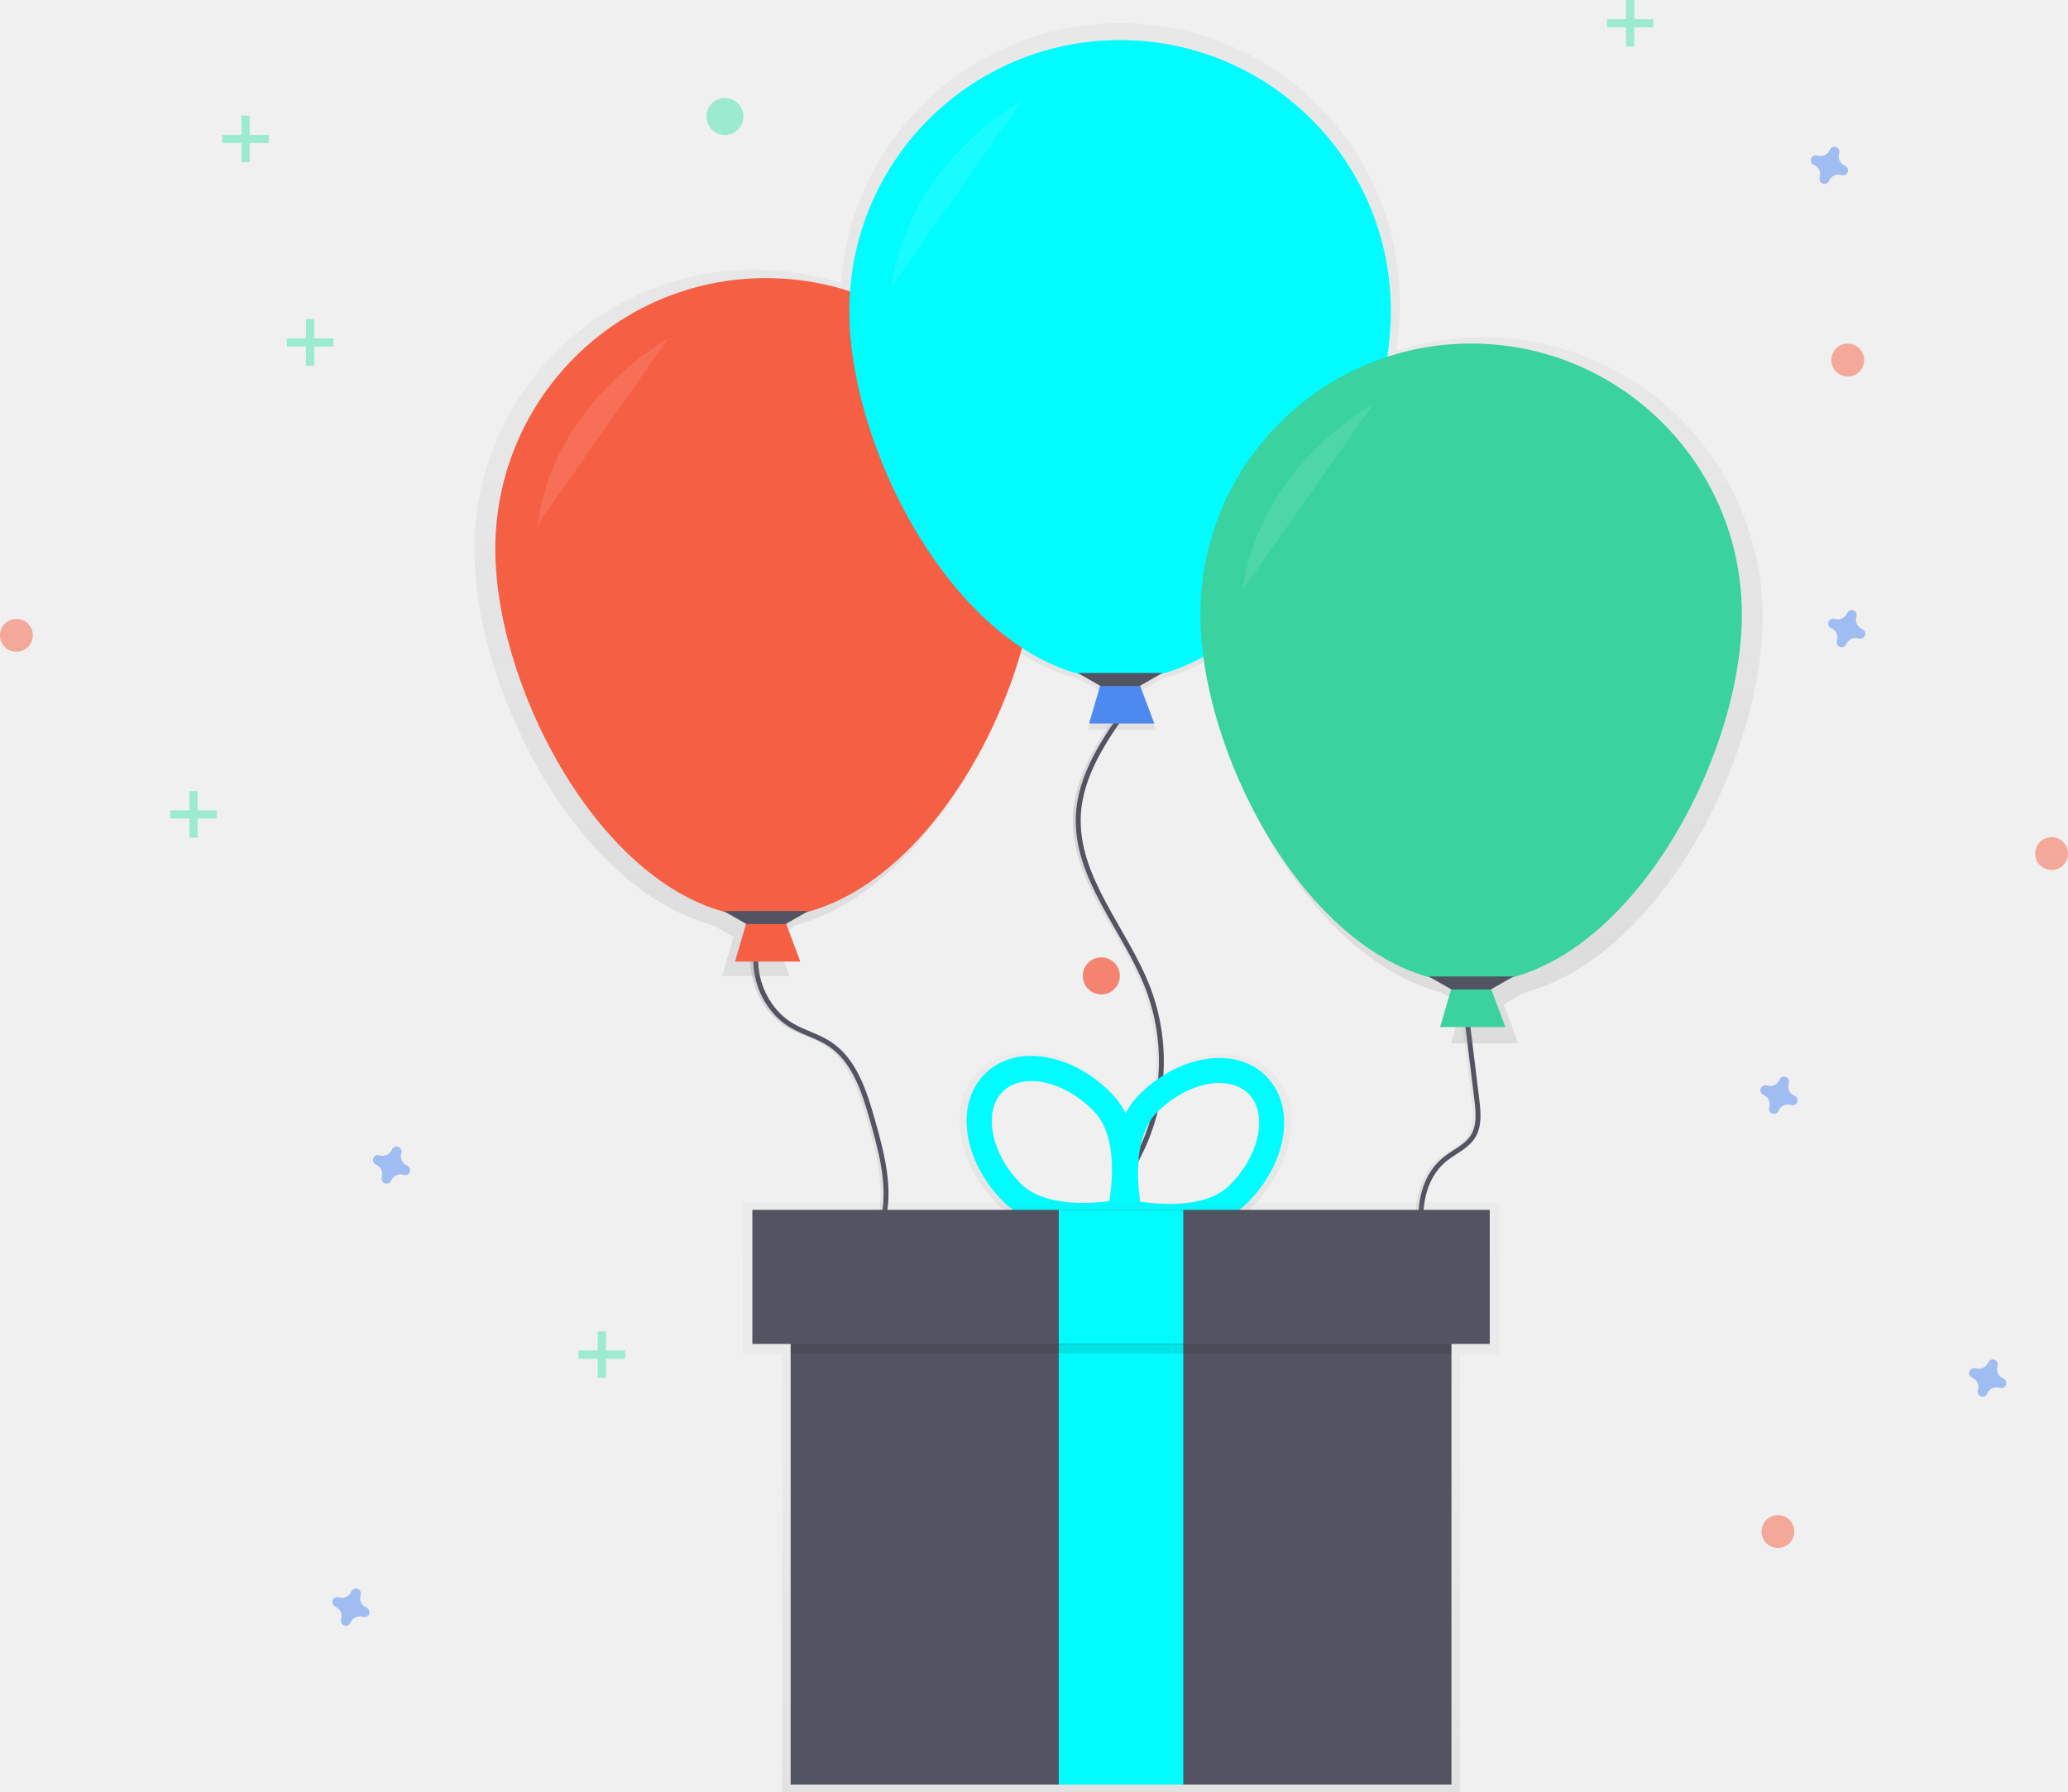
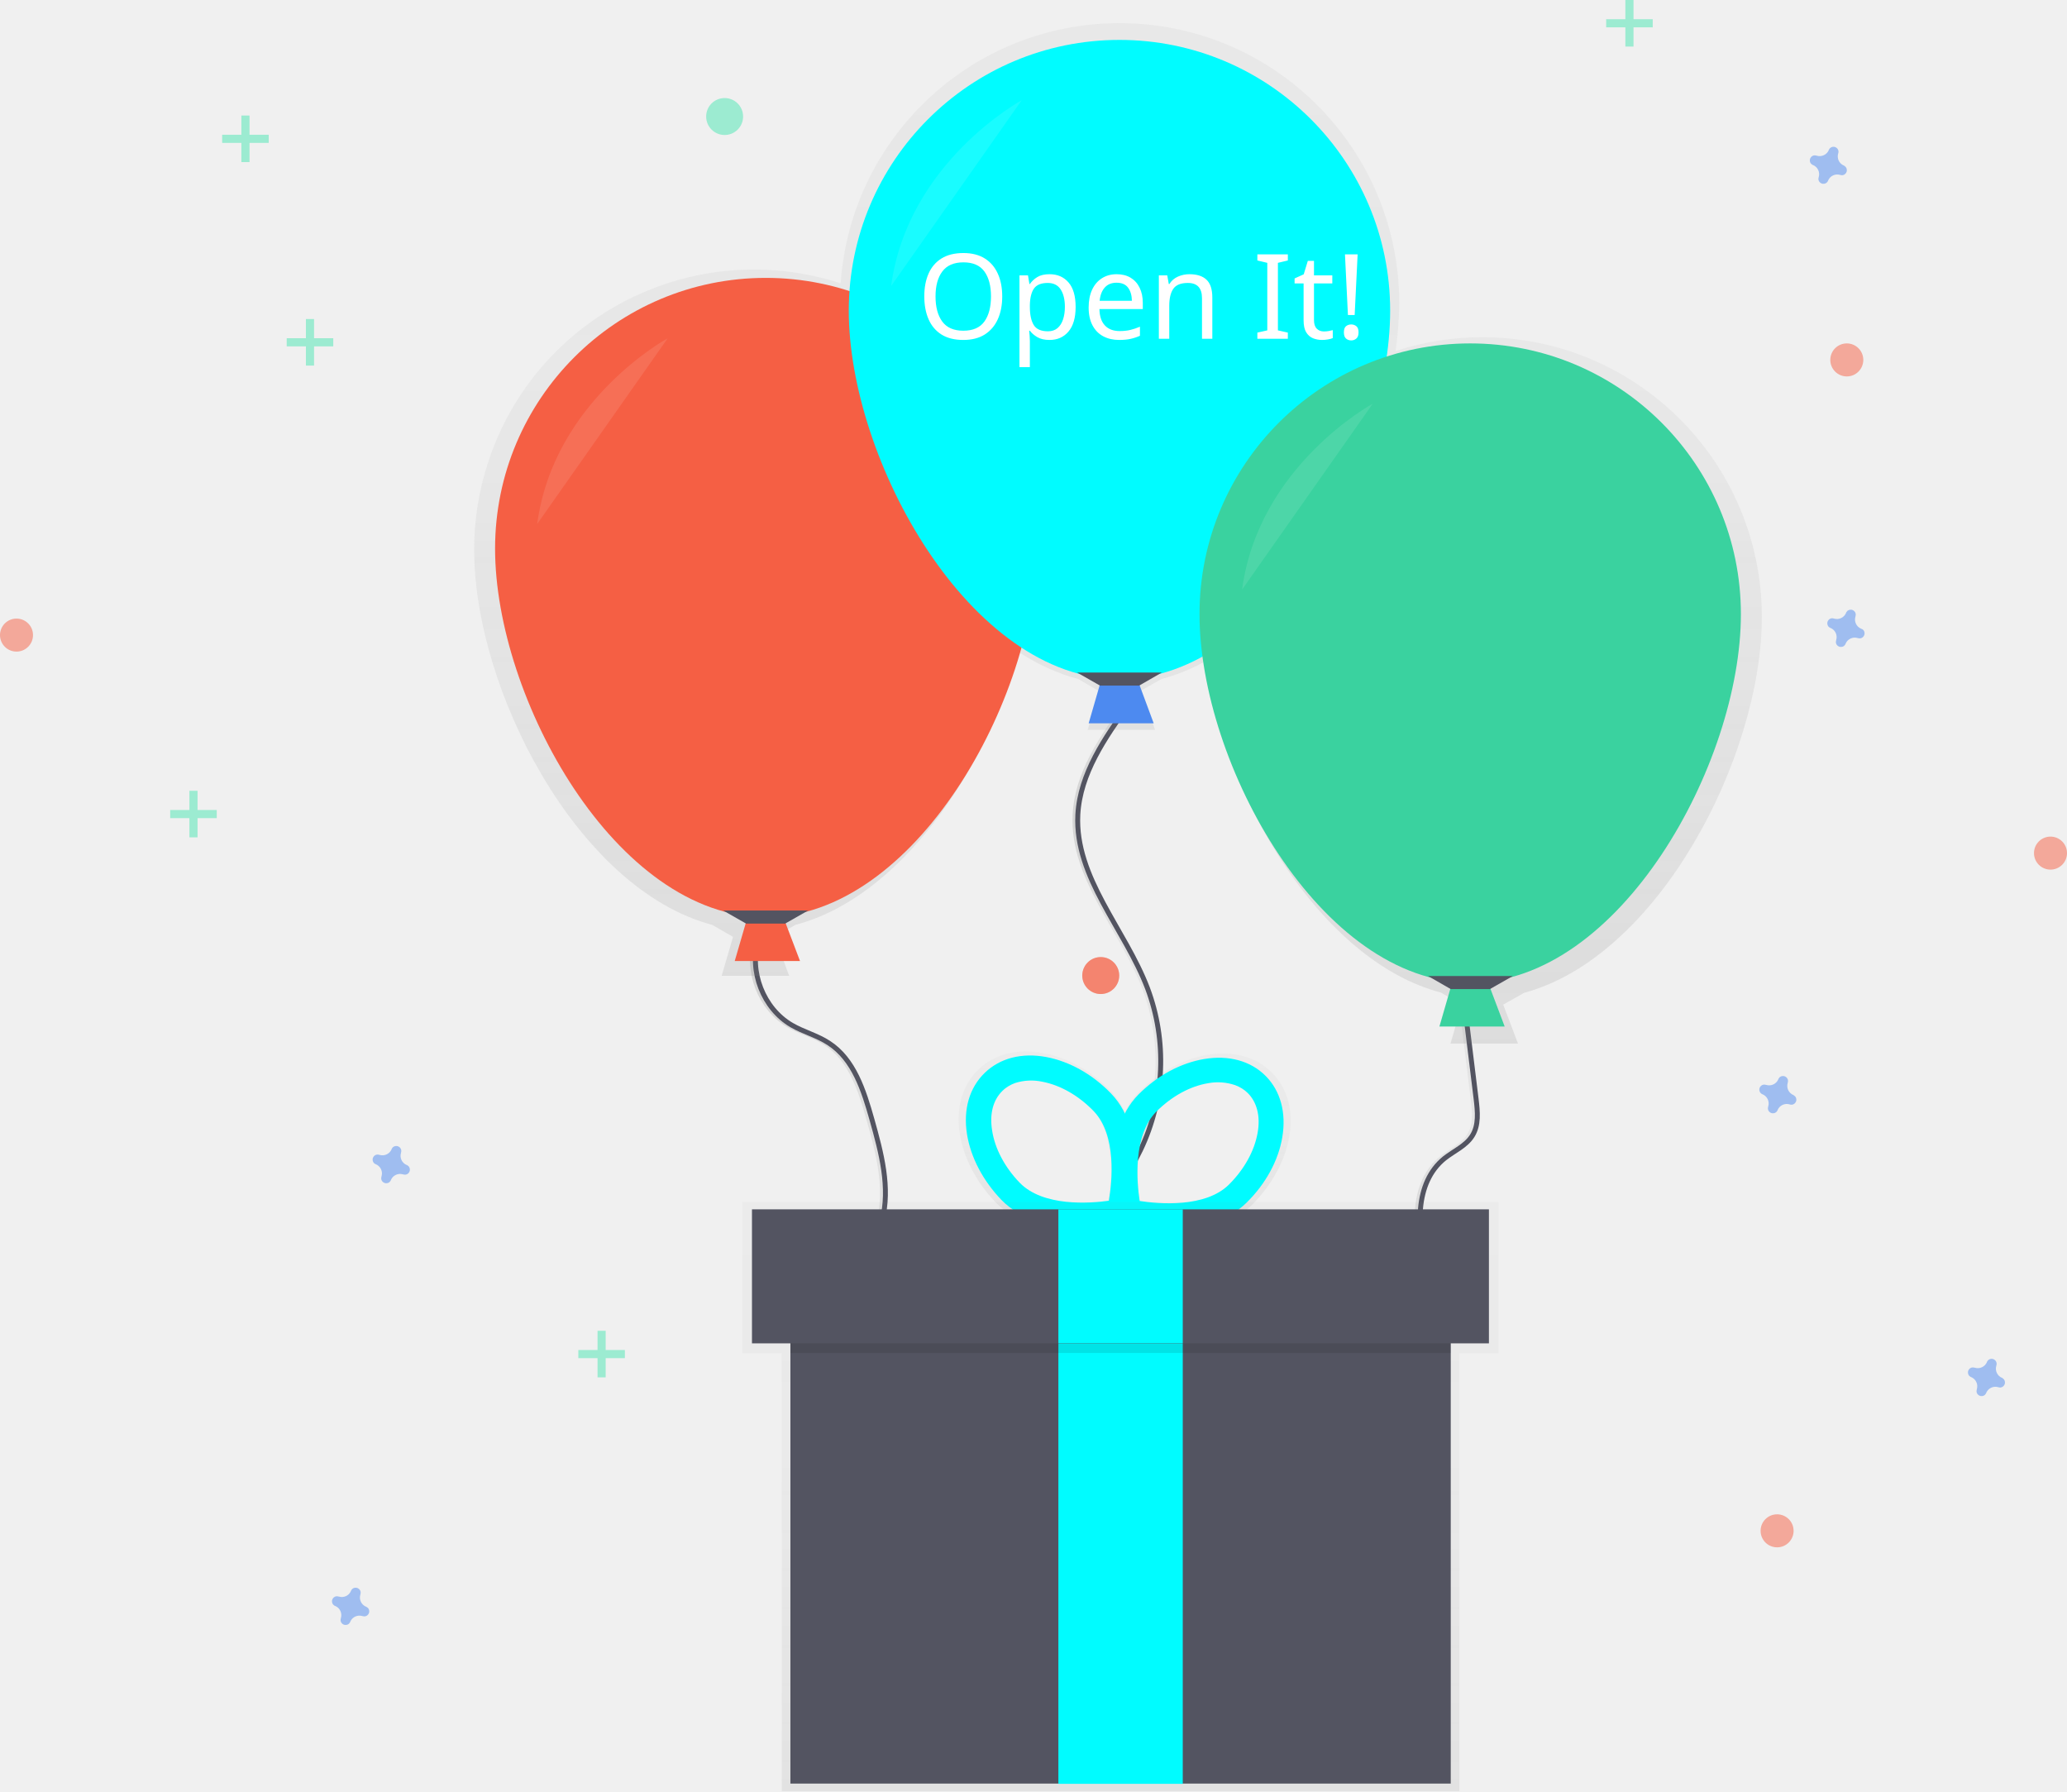
- <svg xmlns="http://www.w3.org/2000/svg" xmlns:xlink="http://www.w3.org/1999/xlink" id="683d3690-e1ab-45db-97b8-9484a1649262" data-name="Layer 1" width="839.2" height="727.08" viewBox="0 0 839.2 727.08">
-   <defs>
-     <linearGradient id="89bbdcf5-814f-445d-9d3e-b835a9e3988b" x1="484.88" y1="578.23" x2="600.81" y2="578.23" gradientUnits="userSpaceOnUse">
-       <stop offset="0" stop-color="gray" stop-opacity="0.25" />
-       <stop offset="0.54" stop-color="gray" stop-opacity="0.12" />
-       <stop offset="1" stop-color="gray" stop-opacity="0.1" />
+ <svg xmlns="http://www.w3.org/2000/svg" version="1.1" id="Layer_1" x="0px" y="0px" viewBox="0 0 839.2 727.1" style="enable-background:new 0 0 839.2 727.1;" xml:space="preserve">
+   <style type="text/css">
+ 	.st0{opacity:0.5;}
+ 	.st1{fill:#47E6B1;}
+ 	.st2{opacity:0.5;fill:#4D8AF0;enable-background:new    ;}
+ 	.st3{opacity:0.5;fill:#F55F44;enable-background:new    ;}
+ 	.st4{opacity:0.5;fill:#47E6B1;enable-background:new    ;}
+ 	.st5{fill:none;stroke:url(#SVGID_1_);stroke-width:2;stroke-miterlimit:10;}
+ 	.st6{fill:none;stroke:#535461;stroke-width:2;stroke-miterlimit:10;}
+ 	.st7{fill:none;stroke:url(#SVGID_2_);stroke-width:2;stroke-miterlimit:10;}
+ 	.st8{fill:none;stroke:url(#SVGID_3_);stroke-width:2;stroke-miterlimit:10;}
+ 	.st9{opacity:0.7;}
+ 	.st10{fill:url(#SVGID_4_);}
+ 	.st11{fill:#F55F44;}
+ 	.st12{fill:#535461;}
+ 	.st13{opacity:0.1;fill:#FFFFFF;enable-background:new    ;}
+ 	.st14{fill:#4D8AF0;}
+ 	.st15{fill:#00FCFF;}
+ 	.st16{fill:#3AD29F;}
+ 	.st17{fill:url(#SVGID_5_);}
+ 	.st18{fill:url(#SVGID_6_);}
+ 	.st19{opacity:0.1;enable-background:new    ;}
+ 	.st20{fill:#FFFFFF;}
+ 	.st21{font-family:'BerlinSansFBDemi-Bold';}
+ 	.st22{font-size:48px;}
+ </style>
+   <g class="st0">
+     <rect x="124.2" y="129.5" class="st1" width="3.3" height="18.9" />
+     <rect x="116.4" y="137.3" class="st1" width="18.9" height="3.3" />
+   </g>
+   <g class="st0">
+     <rect x="242.6" y="540.2" class="st1" width="3.3" height="18.9" />
+     <rect x="234.8" y="548" class="st1" width="18.9" height="3.3" />
+   </g>
+   <g class="st0">
+     <rect x="76.9" y="321" class="st1" width="3.3" height="18.9" />
+     <rect x="69.1" y="328.8" class="st1" width="18.9" height="3.3" />
+   </g>
+   <g class="st0">
+     <rect x="659.9" class="st1" width="3.3" height="18.9" />
+     <rect x="652.1" y="7.8" class="st1" width="18.9" height="3.3" />
+   </g>
+   <g class="st0">
+     <rect x="98" y="46.9" class="st1" width="3.3" height="18.9" />
+     <rect x="90.2" y="54.7" class="st1" width="18.9" height="3.3" />
+   </g>
+   <path class="st2" d="M165.1,472.9c-1.9-0.8-2.9-2.9-2.3-4.9c0-0.1,0.1-0.3,0.1-0.5l0,0c0.2-1.1-0.6-2.1-1.7-2.3  c-0.8-0.1-1.6,0.2-2,0.9l0,0c-0.1,0.1-0.2,0.3-0.2,0.4c-0.8,1.9-2.9,2.9-4.9,2.3c-0.1,0-0.3-0.1-0.5-0.1l0,0  c-1.1-0.2-2.1,0.6-2.3,1.7c-0.1,0.8,0.2,1.6,0.9,2l0,0c0.1,0.1,0.3,0.2,0.4,0.2c1.9,0.8,2.9,2.9,2.3,4.9c0,0.1-0.1,0.3-0.1,0.5l0,0  c-0.2,1.1,0.6,2.1,1.7,2.3c0.8,0.1,1.6-0.2,2-0.9l0,0c0.1-0.1,0.2-0.3,0.2-0.4c0.8-1.9,2.9-2.9,4.9-2.3c0.1,0,0.3,0.1,0.5,0.1l0,0  c1.1,0.2,2.1-0.6,2.3-1.7c0.1-0.8-0.2-1.6-0.9-2l0,0C165.4,473,165.2,472.9,165.1,472.9z" />
+   <path class="st2" d="M148.6,652.2c-1.9-0.8-2.9-2.9-2.3-4.9c0-0.1,0.1-0.3,0.1-0.5l0,0c0.2-1.1-0.6-2.1-1.7-2.3  c-0.8-0.1-1.6,0.2-2,0.9l0,0c-0.1,0.1-0.2,0.3-0.2,0.4c-0.8,1.9-2.9,2.9-4.9,2.3c-0.1,0-0.3-0.1-0.5-0.1l0,0  c-1.1-0.2-2.1,0.6-2.3,1.7c-0.1,0.8,0.2,1.6,0.9,2l0,0c0.1,0.1,0.3,0.2,0.4,0.2c1.9,0.8,2.9,2.9,2.3,4.9c0,0.1-0.1,0.3-0.1,0.5l0,0  c-0.2,1.1,0.6,2.1,1.7,2.3c0.8,0.1,1.6-0.2,2-0.9l0,0c0.1-0.1,0.2-0.3,0.2-0.4c0.8-1.9,2.9-2.9,4.9-2.3c0.1,0,0.3,0.1,0.5,0.1l0,0  c1.1,0.2,2.1-0.6,2.3-1.7c0.1-0.8-0.2-1.6-0.9-2l0,0C148.9,652.3,148.7,652.3,148.6,652.2z" />
+   <path class="st2" d="M755.6,255.2c-1.9-0.8-2.9-2.9-2.3-4.9c0-0.1,0.1-0.3,0.1-0.5l0,0c0.2-1.1-0.6-2.1-1.7-2.3  c-0.8-0.1-1.6,0.2-2,0.9l0,0c-0.1,0.1-0.2,0.3-0.2,0.4c-0.8,1.9-2.9,2.9-4.9,2.3c-0.1,0-0.3-0.1-0.4-0.1l0,0  c-1.1-0.2-2.1,0.6-2.3,1.7c-0.1,0.8,0.2,1.6,0.9,2l0,0c0.1,0.1,0.3,0.2,0.4,0.2c1.9,0.8,2.9,2.9,2.3,4.9c0,0.1-0.1,0.3-0.1,0.5l0,0  c-0.2,1.1,0.6,2.1,1.7,2.3c0.8,0.1,1.6-0.2,2-0.9l0,0c0.1-0.1,0.2-0.3,0.2-0.4c0.8-1.9,2.9-2.9,4.9-2.3c0.1,0,0.3,0.1,0.5,0.1l0,0  c1.1,0.2,2.1-0.6,2.3-1.7c0.1-0.8-0.2-1.6-0.9-2l0,0C755.9,255.3,755.7,255.3,755.6,255.2z" />
+   <path class="st2" d="M728.1,444.5c-1.9-0.8-2.9-2.9-2.3-4.9c0-0.1,0.1-0.3,0.1-0.5l0,0c0.2-1.1-0.6-2.1-1.7-2.3  c-0.8-0.1-1.6,0.2-2,0.9l0,0c-0.1,0.1-0.2,0.3-0.2,0.4c-0.8,1.9-2.9,2.9-4.9,2.3c-0.1,0-0.3-0.1-0.5-0.1l0,0  c-1.1-0.2-2.1,0.6-2.3,1.7c-0.1,0.8,0.2,1.6,0.9,2l0,0c0.1,0.1,0.3,0.2,0.4,0.2c1.9,0.8,2.9,2.9,2.3,4.9c0,0.1-0.1,0.3-0.1,0.5l0,0  c-0.2,1.1,0.6,2.1,1.7,2.3c0.8,0.1,1.6-0.2,2-0.9l0,0c0.1-0.1,0.2-0.3,0.2-0.4c0.8-1.9,2.9-2.9,4.9-2.3c0.1,0,0.3,0.1,0.4,0.1l0,0  c1.1,0.2,2.1-0.6,2.3-1.7c0.1-0.8-0.2-1.6-0.9-2l0,0C728.4,444.7,728.3,444.6,728.1,444.5z" />
+   <path class="st2" d="M748.6,67.2c-1.9-0.8-2.9-2.9-2.3-4.9c0-0.1,0.1-0.3,0.1-0.4l0,0c0.2-1.1-0.6-2.1-1.7-2.3  c-0.8-0.1-1.6,0.2-2,0.9l0,0c-0.1,0.1-0.2,0.3-0.2,0.4c-0.8,1.9-2.9,2.9-4.9,2.3c-0.1,0-0.3-0.1-0.5-0.1l0,0  c-1.1-0.2-2.1,0.6-2.3,1.7c-0.1,0.8,0.2,1.6,0.9,2l0,0c0.1,0.1,0.3,0.2,0.4,0.2c1.9,0.8,2.9,2.9,2.3,4.9c0,0.1-0.1,0.3-0.1,0.4l0,0  c-0.2,1.1,0.6,2.1,1.7,2.3c0.8,0.1,1.6-0.2,2-0.9l0,0c0.1-0.1,0.2-0.3,0.2-0.4c0.8-1.9,2.9-2.9,4.9-2.3c0.1,0,0.3,0.1,0.4,0.1l0,0  c1.1,0.2,2.1-0.6,2.3-1.7c0.1-0.8-0.2-1.6-0.9-2l0,0C748.9,67.3,748.7,67.3,748.6,67.2z" />
+   <path class="st2" d="M812.8,559.3c-1.9-0.8-2.9-2.9-2.3-4.9c0-0.1,0.1-0.3,0.1-0.5l0,0c0.2-1.1-0.6-2.1-1.7-2.3  c-0.8-0.1-1.6,0.2-2,0.9l0,0c-0.1,0.1-0.2,0.3-0.2,0.4c-0.8,1.9-2.9,2.9-4.9,2.3c-0.1,0-0.3-0.1-0.5-0.1l0,0  c-1.1-0.2-2.1,0.6-2.3,1.7c-0.1,0.8,0.2,1.6,0.9,2l0,0c0.1,0.1,0.3,0.2,0.4,0.2c1.9,0.8,2.9,2.9,2.3,4.9c0,0.1-0.1,0.3-0.1,0.5l0,0  c-0.2,1.1,0.6,2.1,1.7,2.3c0.8,0.1,1.6-0.2,2-0.9l0,0c0.1-0.1,0.2-0.3,0.2-0.4c0.8-1.9,2.9-2.9,4.9-2.3c0.1,0,0.3,0.1,0.4,0.1l0,0  c1.1,0.2,2.1-0.6,2.3-1.7c0.1-0.8-0.2-1.6-0.9-2l0,0C813.1,559.4,813,559.3,812.8,559.3z" />
+   <circle class="st3" cx="6.7" cy="257.8" r="6.7" />
+   <circle class="st3" cx="749.8" cy="146.1" r="6.7" />
+   <circle class="st3" cx="446.9" cy="396" r="7.5" />
+   <circle class="st3" cx="446.9" cy="396" r="7.5" />
+   <circle class="st3" cx="832.5" cy="346.3" r="6.7" />
+   <circle class="st4" cx="294.2" cy="47.3" r="7.5" />
+   <circle class="st3" cx="721.5" cy="621.4" r="6.7" />
+   <linearGradient id="SVGID_1_" gradientUnits="userSpaceOnUse" x1="484.885" y1="149.729" x2="600.815" y2="149.729" gradientTransform="matrix(1 0 0 -1 -180.4 641.54)">
+     <stop offset="0" style="stop-color:#808080;stop-opacity:0.25" />
+     <stop offset="0.54" style="stop-color:#808080;stop-opacity:0.12" />
+     <stop offset="1" style="stop-color:#808080;stop-opacity:0.1" />
+   </linearGradient>
+   <path class="st5" d="M306.7,381.5c-3.9,12.8,2,27.9,13.5,34.6c4.8,2.8,10.4,4.2,15.1,7.3c10.2,6.6,14.2,19.3,17.5,31  c3.8,13.5,7.6,27.7,4.1,41.2c-2.2,8.6-7.3,16.3-10.1,24.7c-2.4,7.1-3.2,14.6-2.5,22c0.4,3.9,1.4,8,4.1,10.9  c3.9,4.2,10.2,4.8,15.8,5.8c24.2,4.6,44.7,20.5,55.2,42.7" />
+   <path class="st6" d="M307.9,381.5c-3.9,12.8,2,27.9,13.5,34.6c4.8,2.8,10.4,4.2,15.1,7.3c10.2,6.6,14.2,19.3,17.5,31  c3.8,13.5,7.6,27.7,4.1,41.2c-2.2,8.6-7.3,16.3-10.1,24.7c-2.4,7.1-3.2,14.6-2.5,22c0.4,3.9,1.4,8,4.1,10.9  c3.9,4.2,10.2,4.8,15.8,5.8c24.2,4.6,44.7,20.5,55.2,42.7" />
+   <linearGradient id="SVGID_2_" gradientUnits="userSpaceOnUse" x1="615.754" y1="197.282" x2="651.498" y2="197.282" gradientTransform="matrix(1 0 0 -1 -180.4 641.54)">
+     <stop offset="0" style="stop-color:#808080;stop-opacity:0.25" />
+     <stop offset="0.54" style="stop-color:#808080;stop-opacity:0.12" />
+     <stop offset="1" style="stop-color:#808080;stop-opacity:0.1" />
+   </linearGradient>
+   <path class="st7" d="M457.1,285.9c-9.7,13.5-19.8,28.1-20.6,44.8c-1.3,25.6,19.2,46.5,28.3,70.5c8,21.3,7,45-2.8,65.5  c-4.5,9.2-10.8,18.4-10,28.6c0.5,6.2,3.6,11.9,6.1,17.6c12.5,29.1,10.4,62.5-5.8,89.8" />
+   <path class="st6" d="M458.3,285.9c-9.7,13.6-19.8,28.1-20.7,44.8c-1.3,25.6,19.2,46.5,28.3,70.5c8,21.3,7,45-2.8,65.5  c-4.5,9.2-10.8,18.4-10,28.6c0.5,6.2,3.6,11.9,6.1,17.6c12.5,29.1,10.4,62.5-5.8,89.8" />
+   <linearGradient id="SVGID_3_" gradientUnits="userSpaceOnUse" x1="745.48" y1="132.43" x2="780.02" y2="132.43" gradientTransform="matrix(1 0 0 -1 -180.4 641.54)">
+     <stop offset="0" style="stop-color:#808080;stop-opacity:0.25" />
+     <stop offset="0.54" style="stop-color:#808080;stop-opacity:0.12" />
+     <stop offset="1" style="stop-color:#808080;stop-opacity:0.1" />
+   </linearGradient>
+   <path class="st8" d="M593.4,407.8l4.7,38.3c0.6,5.1,1.2,10.6-1.6,15c-2.6,4.1-7.5,6.1-11.2,9.1c-12.4,10-11.3,29.1-7,44.4  c4.3,15.3,10.4,31.8,4.5,46.6c-2.5,6.1-6.8,11.2-10,16.9c-5.5,9.8-7.7,21.1-6.2,32.2" />
+   <path class="st6" d="M594.6,407.8l4.7,38.3c0.6,5.1,1.2,10.6-1.6,15c-2.6,4.1-7.4,6.1-11.2,9.1c-12.4,10-11.3,29.1-7,44.4  c4.3,15.3,10.4,31.8,4.5,46.6c-2.5,6.1-6.8,11.2-10,16.9c-5.5,9.8-7.7,21.1-6.2,32.2" />
+   <g class="st9">
+     <linearGradient id="SVGID_4_" gradientUnits="userSpaceOnUse" x1="634.305" y1="218.15" x2="634.305" y2="632.143" gradientTransform="matrix(1 0 0 -1 -180.4 641.54)">
+       <stop offset="0" style="stop-color:#808080;stop-opacity:0.25" />
+       <stop offset="0.54" style="stop-color:#808080;stop-opacity:0.12" />
+       <stop offset="1" style="stop-color:#808080;stop-opacity:0.1" />
    </linearGradient>
-     <linearGradient id="1a6f3992-5825-4187-85b9-fb55ca803b83" x1="615.75" y1="530.72" x2="651.5" y2="530.72" xlink:href="#89bbdcf5-814f-445d-9d3e-b835a9e3988b" />
-     <linearGradient id="573de093-6af1-4ab3-932c-9e7f72f49645" x1="745.48" y1="595.56" x2="780.02" y2="595.56" xlink:href="#89bbdcf5-814f-445d-9d3e-b835a9e3988b" />
-     <linearGradient id="acf24d19-87bc-4cad-9346-f74a977c4433" x1="634.32" y1="509.85" x2="634.32" y2="96.02" xlink:href="#89bbdcf5-814f-445d-9d3e-b835a9e3988b" />
-     <linearGradient id="6f986e28-ee02-4c37-906f-8450bb16da28" x1="637.11" y1="586.77" x2="637.11" y2="513.3" xlink:href="#89bbdcf5-814f-445d-9d3e-b835a9e3988b" />
-     <linearGradient id="96b175d5-5e64-4663-918e-24aaa3155285" x1="454.92" y1="727.08" x2="454.92" y2="487.86" xlink:href="#89bbdcf5-814f-445d-9d3e-b835a9e3988b" />
-   </defs>
-   <g opacity="0.5">
-     <rect x="124.18" y="129.51" width="3.33" height="18.87" fill="#47e6b1" />
-     <rect x="304.58" y="215.97" width="3.33" height="18.87" transform="translate(351.25 -167.3) rotate(90)" fill="#47e6b1" />
+     <path class="st10" d="M715.3,250.4c0-62.7-50.9-113.6-113.7-113.5c-11.9,0-23.7,1.9-35,5.6c0.9-6.4,1.4-12.8,1.5-19.3   C568.1,60.4,517.4,9.5,454.7,9.4C395,9.3,345.5,55.4,341.3,115c-59.7-19.4-123.8,13.2-143.2,72.9c-3.7,11.3-5.6,23.2-5.6,35.1   c0,57,42,138,96.6,152.4l8.5,4.9l-4.6,15.8h27.4l-5.9-15.9l8.5-4.8c42.3-11.1,76.9-62,90.5-110.8c7.4,4.9,15.6,8.7,24.2,11l8.5,4.9   l-4.6,15.8H469l-5.9-15.9l8.5-4.8c6.3-1.7,12.3-4.1,18-7.3c7.3,54.8,46.2,121.7,95.4,134.6l8.5,4.9l-4.6,15.8h27.4l-6-15.8l8.5-4.8   C673.3,388.4,715.3,307.3,715.3,250.4z" />
  </g>
-   <g opacity="0.5">
-     <rect x="242.55" y="540.19" width="3.33" height="18.87" fill="#47e6b1" />
-     <rect x="422.95" y="626.65" width="3.33" height="18.87" transform="translate(880.29 125.01) rotate(90)" fill="#47e6b1" />
+   <polygon class="st11" points="324.8,390.1 298.3,390.1 302.9,374.3 318.8,374.3 " />
+   <path class="st11" d="M420.7,222.7c0,60.7-49.2,149.6-109.9,149.6S201,283.4,201,222.7c0-60.7,49.2-109.9,109.9-109.9  S420.7,162,420.7,222.7L420.7,222.7z" />
+   <polygon class="st12" points="318.8,374.9 302.9,374.9 293.6,369.6 328.1,369.6 " />
+   <path class="st13" d="M271.1,137.3c0,0-46.3,25.1-53,75.4" />
+   <polygon class="st14" points="468.4,293.6 442,293.6 446.6,277.7 462.5,277.7 " />
+   <path class="st15" d="M564.4,126.1c0,60.7-49.2,149.6-109.9,149.6s-109.9-88.9-109.9-149.6c0-60.7,49.2-109.9,109.9-109.9  S564.4,65.4,564.4,126.1L564.4,126.1z" />
+   <polygon class="st12" points="462.5,278.3 446.6,278.3 437.3,273 471.7,273 " />
+   <path class="st13" d="M414.8,40.7c0,0-46.3,25.1-53,75.4" />
+   <polygon class="st16" points="610.9,416.7 584.4,416.7 589,400.8 604.9,400.8 " />
+   <path class="st16" d="M706.8,249.3c0,60.7-49.2,149.6-109.9,149.6c-60.7,0-109.9-88.9-109.9-149.6c0-60.7,49.2-109.9,109.9-109.9  S706.8,188.6,706.8,249.3z" />
+   <polygon class="st12" points="604.9,401.5 589,401.5 579.8,396.2 614.2,396.2 " />
+   <path class="st13" d="M557.3,163.9c0,0-46.3,25.1-53,75.4" />
+   <g class="st0">
+     <linearGradient id="SVGID_5_" gradientUnits="userSpaceOnUse" x1="637.08" y1="141.205" x2="637.08" y2="214.684" gradientTransform="matrix(1 0 0 -1 -180.4 641.54)">
+       <stop offset="0" style="stop-color:#808080;stop-opacity:0.25" />
+       <stop offset="0.54" style="stop-color:#808080;stop-opacity:0.12" />
+       <stop offset="1" style="stop-color:#808080;stop-opacity:0.1" />
+     </linearGradient>
+     <path class="st17" d="M516.4,435.4c-6.4-6.4-15.7-8.9-26.2-7.2c-9.8,1.7-19.7,7-27.7,15c-2.3,2.3-4.3,5-5.8,7.9   c-1.5-3-3.4-5.8-5.7-8.2l0,0c-7.9-8.2-17.6-13.6-27.5-15.4c-10.5-2-19.8,0.4-26.3,6.7s-9.2,15.5-7.5,26c1.5,9.8,6.7,19.8,14.6,27.9   c16.6,17.1,49.7,10.4,51.1,10.1l0.4-0.1l1.3,0.3c1.4,0.3,34.4,7.6,51.2-9.3c8-8,13.4-17.8,15.1-27.6   C525.3,451.1,522.8,441.8,516.4,435.4z M449.9,488.4c-8,1.1-27.9,2.5-37.8-7.7c-6.4-6.6-10.5-14.4-11.7-22.1   c-1.1-7,0.5-13,4.4-16.8c1.5-1.5,3.4-2.6,5.4-3.3c3.7-1.2,7.7-1.4,11.5-0.6c7.6,1.4,15.4,5.8,21.7,12.4   C453.3,460.5,451.2,480.5,449.9,488.4L449.9,488.4z M513,459.8c-1.3,7.7-5.6,15.4-12.1,21.9c-10.1,10-30,8.2-38,7   c-1.2-8-2.9-27.9,7.1-37.9c6.5-6.5,14.3-10.7,21.9-12c3.8-0.8,7.8-0.5,11.5,0.8c2,0.7,3.8,1.9,5.3,3.4   C512.7,446.8,514.2,452.8,513,459.8L513,459.8z" />
  </g>
-   <g opacity="0.5">
-     <rect x="76.86" y="321" width="3.33" height="18.87" fill="#47e6b1" />
-     <rect x="257.26" y="407.46" width="3.33" height="18.87" transform="translate(495.42 71.51) rotate(90)" fill="#47e6b1" />
+   <path class="st15" d="M458.7,496.1l-3.2,0.7c-1.3,0.3-33,6.7-48.9-9.7c-7.5-7.8-12.5-17.3-14-26.7c-1.6-10.1,1-18.9,7.2-24.9  s15.1-8.3,25.1-6.4c9.4,1.8,18.7,7,26.2,14.8l0,0c15.9,16.4,8.5,47.8,8.2,49.2L458.7,496.1z M412.2,439.6c-1.9,0.7-3.7,1.7-5.2,3.2  c-3.8,3.7-5.3,9.3-4.2,16.1c1.1,7.3,5.1,14.9,11.2,21.2c9.5,9.8,28.5,8.4,36.2,7.3c1.3-7.6,3.3-26.6-6.2-36.4l0,0  c-6.1-6.3-13.5-10.5-20.8-11.9C419.5,438.3,415.7,438.5,412.2,439.6z" />
+   <path class="st15" d="M454,496.3l-0.7-3.1c-0.3-1.3-7.1-32.9,9-49l0,0c7.7-7.7,17.1-12.7,26.5-14.3c10-1.7,18.9,0.7,25,6.8  c6.1,6.1,8.5,15,6.8,25c-1.6,9.4-6.7,18.8-14.4,26.4c-16.1,16.1-47.7,9.2-49,8.8L454,496.3z M501.5,440.5c-3.5-1.2-7.3-1.5-11-0.8  c-7.3,1.2-14.8,5.3-21,11.5l0,0c-9.6,9.6-8,28.7-6.8,36.3c7.6,1.2,26.7,2.9,36.3-6.7c6.2-6.2,10.3-13.6,11.6-21  c1.2-6.7-0.3-12.4-4-16.1C505.2,442.3,503.4,441.2,501.5,440.5z" />
+   <g class="st0">
+     <linearGradient id="SVGID_6_" gradientUnits="userSpaceOnUse" x1="454.925" y1="0.92" x2="454.925" y2="240.14" gradientTransform="matrix(1 0 0 -1 0 728)">
+       <stop offset="0" style="stop-color:#808080;stop-opacity:0.25" />
+       <stop offset="0.54" style="stop-color:#808080;stop-opacity:0.12" />
+       <stop offset="1" style="stop-color:#808080;stop-opacity:0.1" />
+     </linearGradient>
+     <polygon class="st18" points="608.4,487.9 301.4,487.9 301.4,549.3 317.4,549.3 317.4,727.1 592.5,727.1 592.5,549.3 608.4,549.3     " />
  </g>
-   <g opacity="0.5">
-     <rect x="659.86" width="3.33" height="18.87" fill="#47e6b1" />
-     <rect x="840.26" y="86.46" width="3.33" height="18.87" transform="translate(757.42 -832.49) rotate(90)" fill="#47e6b1" />
-   </g>
-   <g opacity="0.5">
-     <rect x="97.97" y="46.93" width="3.33" height="18.87" fill="#47e6b1" />
-     <rect x="278.37" y="133.39" width="3.33" height="18.87" transform="translate(242.45 -223.67) rotate(90)" fill="#47e6b1" />
-   </g>
-   <path d="M345.5,559.31a4.08,4.08,0,0,1-2.27-4.93,2,2,0,0,0,.09-.45h0a2,2,0,0,0-3.67-1.36h0a2,2,0,0,0-.23.4,4.08,4.08,0,0,1-4.93,2.27,2,2,0,0,0-.45-.09h0a2,2,0,0,0-1.36,3.67h0a2,2,0,0,0,.4.23,4.08,4.08,0,0,1,2.27,4.93,2,2,0,0,0-.09.45h0a2,2,0,0,0,3.67,1.36h0a2,2,0,0,0,.23-.4,4.08,4.08,0,0,1,4.93-2.27,2,2,0,0,0,.45.09h0a2,2,0,0,0,1.36-3.67h0A2,2,0,0,0,345.5,559.31Z" transform="translate(-180.4 -86.46)" fill="#4d8af0" opacity="0.5" />
-   <path d="M329,738.66a4.08,4.08,0,0,1-2.27-4.93,2,2,0,0,0,.09-.45h0a2,2,0,0,0-3.67-1.36h0a2,2,0,0,0-.23.4A4.08,4.08,0,0,1,318,734.6a2,2,0,0,0-.45-.09h0a2,2,0,0,0-1.36,3.67h0a2,2,0,0,0,.4.23,4.08,4.08,0,0,1,2.27,4.93,2,2,0,0,0-.09.45h0a2,2,0,0,0,3.67,1.36h0a2,2,0,0,0,.23-.4,4.08,4.08,0,0,1,4.93-2.27,2,2,0,0,0,.45.09h0a2,2,0,0,0,1.36-3.67h0A2,2,0,0,0,329,738.66Z" transform="translate(-180.4 -86.46)" fill="#4d8af0" opacity="0.5" />
-   <path d="M936,341.66a4.08,4.08,0,0,1-2.27-4.93,2,2,0,0,0,.09-.45h0a2,2,0,0,0-3.67-1.36h0a2,2,0,0,0-.23.4A4.08,4.08,0,0,1,925,337.6a2,2,0,0,0-.45-.09h0a2,2,0,0,0-1.36,3.67h0a2,2,0,0,0,.4.23,4.08,4.08,0,0,1,2.27,4.93,2,2,0,0,0-.09.45h0a2,2,0,0,0,3.67,1.36h0a2,2,0,0,0,.23-.4,4.08,4.08,0,0,1,4.93-2.27,2,2,0,0,0,.45.09h0a2,2,0,0,0,1.36-3.67h0A2,2,0,0,0,936,341.66Z" transform="translate(-180.4 -86.46)" fill="#4d8af0" opacity="0.5" />
-   <path d="M908.53,531a4.08,4.08,0,0,1-2.27-4.93,2,2,0,0,0,.09-.45h0a2,2,0,0,0-3.67-1.36h0a2,2,0,0,0-.23.4,4.08,4.08,0,0,1-4.93,2.27,2,2,0,0,0-.45-.09h0a2,2,0,0,0-1.36,3.67h0a2,2,0,0,0,.4.23,4.08,4.08,0,0,1,2.27,4.93,2,2,0,0,0-.09.45h0a2,2,0,0,0,3.67,1.36h0a2,2,0,0,0,.23-.4,4.08,4.08,0,0,1,4.93-2.27,2,2,0,0,0,.45.09h0a2,2,0,0,0,1.36-3.67h0A2,2,0,0,0,908.53,531Z" transform="translate(-180.4 -86.46)" fill="#4d8af0" opacity="0.5" />
-   <path d="M929,153.67a4.08,4.08,0,0,1-2.27-4.93,2,2,0,0,0,.09-.45h0a2,2,0,0,0-3.67-1.36h0a2,2,0,0,0-.23.4,4.08,4.08,0,0,1-4.93,2.27,2,2,0,0,0-.45-.09h0a2,2,0,0,0-1.36,3.67h0a2,2,0,0,0,.4.23,4.08,4.08,0,0,1,2.27,4.93,2,2,0,0,0-.09.45h0a2,2,0,0,0,3.67,1.36h0a2,2,0,0,0,.23-.4,4.08,4.08,0,0,1,4.93-2.27,2,2,0,0,0,.45.09h0a2,2,0,0,0,1.36-3.67h0A2,2,0,0,0,929,153.67Z" transform="translate(-180.4 -86.46)" fill="#4d8af0" opacity="0.5" />
-   <path d="M993.22,645.72a4.08,4.08,0,0,1-2.27-4.93,2,2,0,0,0,.09-.45h0a2,2,0,0,0-3.67-1.36h0a2,2,0,0,0-.23.4,4.08,4.08,0,0,1-4.93,2.27,2,2,0,0,0-.45-.09h0a2,2,0,0,0-1.36,3.67h0a2,2,0,0,0,.4.23,4.08,4.08,0,0,1,2.27,4.93,2,2,0,0,0-.09.45h0a2,2,0,0,0,3.67,1.36h0a2,2,0,0,0,.23-.4,4.08,4.08,0,0,1,4.93-2.27,2,2,0,0,0,.45.09h0a2,2,0,0,0,1.36-3.67h0A2,2,0,0,0,993.22,645.72Z" transform="translate(-180.4 -86.46)" fill="#4d8af0" opacity="0.5" />
-   <circle cx="6.66" cy="257.78" r="6.66" fill="#f55f44" opacity="0.5" />
-   <circle cx="749.83" cy="146.09" r="6.66" fill="#f55f44" opacity="0.5" />
-   <circle cx="446.92" cy="395.96" r="7.5" fill="#f55f44" opacity="0.5" />
-   <circle cx="446.92" cy="395.96" r="7.5" fill="#f55f44" opacity="0.5" />
-   <circle cx="832.55" cy="346.34" r="6.66" fill="#f55f44" opacity="0.5" />
-   <circle cx="294.17" cy="47.27" r="7.5" fill="#47e6b1" opacity="0.5" />
-   <circle cx="721.49" cy="621.41" r="6.66" fill="#f55f44" opacity="0.5" />
-   <path d="M487.1,468c-3.94,12.79,2,27.91,13.53,34.64,4.84,2.82,10.41,4.24,15.1,7.3,10.19,6.64,14.21,19.35,17.52,31.05,3.8,13.45,7.61,27.67,4.13,41.2-2.22,8.63-7.27,16.26-10.14,24.7a51.54,51.54,0,0,0-2.45,22c.42,3.94,1.4,8,4.1,10.94,3.9,4.2,10.18,4.83,15.82,5.84a76.78,76.78,0,0,1,55.2,42.74" transform="translate(-180.4 -86.46)" fill="none" stroke-miterlimit="10" stroke-width="2" stroke="url(#89bbdcf5-814f-445d-9d3e-b835a9e3988b)" />
-   <path d="M488.31,468c-3.94,12.79,2,27.91,13.53,34.64,4.84,2.82,10.41,4.24,15.1,7.3,10.19,6.64,14.21,19.35,17.52,31.05,3.8,13.45,7.61,27.67,4.13,41.2-2.22,8.63-7.27,16.26-10.14,24.7a51.54,51.54,0,0,0-2.45,22c.42,3.94,1.4,8,4.1,10.94,3.9,4.2,10.18,4.83,15.82,5.84a76.78,76.78,0,0,1,55.2,42.74" transform="translate(-180.4 -86.46)" fill="none" stroke="#535461" stroke-miterlimit="10" stroke-width="2" />
-   <path d="M637.45,372.4c-9.72,13.55-19.81,28.12-20.64,44.78-1.27,25.59,19.2,46.52,28.34,70.46a83.74,83.74,0,0,1-2.81,65.5c-4.46,9.22-10.82,18.38-10,28.59.47,6.23,3.59,11.9,6.1,17.63a99.4,99.4,0,0,1-5.77,89.75" transform="translate(-180.4 -86.46)" fill="none" stroke-miterlimit="10" stroke-width="2" stroke="url(#1a6f3992-5825-4187-85b9-fb55ca803b83)" />
-   <path d="M638.65,372.4C628.94,386,618.85,400.53,618,417.18c-1.27,25.59,19.2,46.52,28.34,70.46a83.74,83.74,0,0,1-2.81,65.5c-4.46,9.22-10.82,18.38-10,28.59.47,6.23,3.59,11.9,6.1,17.63a99.4,99.4,0,0,1-5.77,89.75" transform="translate(-180.4 -86.46)" fill="none" stroke="#535461" stroke-miterlimit="10" stroke-width="2" />
-   <path d="M773.83,494.28l4.7,38.31c.62,5.09,1.15,10.64-1.58,15-2.59,4.11-7.45,6.07-11.23,9.11-12.41,10-11.28,29.11-7,44.45s10.44,31.82,4.49,46.58c-2.46,6.09-6.8,11.22-10,16.94a51.87,51.87,0,0,0-6.2,32.18" transform="translate(-180.4 -86.46)" fill="none" stroke-miterlimit="10" stroke-width="2" stroke="url(#573de093-6af1-4ab3-932c-9e7f72f49645)" />
-   <path d="M775,494.28l4.7,38.31c.62,5.09,1.15,10.64-1.58,15-2.59,4.11-7.45,6.07-11.23,9.11-12.41,10-11.28,29.11-7,44.45s10.44,31.82,4.49,46.58c-2.46,6.09-6.8,11.22-10,16.94a51.87,51.87,0,0,0-6.2,32.18" transform="translate(-180.4 -86.46)" fill="none" stroke="#535461" stroke-miterlimit="10" stroke-width="2" />
-   <g opacity="0.7">
-     <path d="M895.7,336.82A113.6,113.6,0,0,0,747,228.83a136.45,136.45,0,0,0,1.45-19.27,113.53,113.53,0,0,0-226.78-8.14,113.6,113.6,0,0,0-148.76,108c0,57,42,138,96.65,152.35l8.51,4.86-4.62,15.83h27.36l-5.94-15.85,8.47-4.84c42.26-11.09,76.91-62,90.48-110.83a83,83,0,0,0,24.22,11l8.51,4.86L622,382.59h27.36l-5.94-15.85,8.47-4.84a79.21,79.21,0,0,0,18-7.31c7.31,54.78,46.2,121.66,95.41,134.57l8.51,4.86-4.62,15.83h27.36L790.59,494l8.47-4.84C853.75,474.81,895.7,393.78,895.7,336.82Z" transform="translate(-180.4 -86.46)" fill="url(#acf24d19-87bc-4cad-9346-f74a977c4433)" />
-   </g>
-   <polygon points="324.76 390.14 298.28 390.14 302.92 374.26 318.8 374.26 324.76 390.14" fill="#f55f44" />
-   <path d="M601.12,309.16c0,60.68-49.19,149.57-109.86,149.57s-109.86-88.9-109.86-149.57a109.86,109.86,0,0,1,219.73,0Z" transform="translate(-180.4 -86.46)" fill="#f55f44" />
-   <polygon points="318.8 374.92 302.92 374.92 293.65 369.63 328.07 369.63 318.8 374.92" fill="#535461" />
-   <path d="M451.55,223.78s-46.33,25.15-52.95,75.45" transform="translate(-180.4 -86.46)" fill="#fff" opacity="0.1" />
-   <polygon points="468.43 293.56 441.95 293.56 446.59 277.68 462.47 277.68 468.43 293.56" fill="#4d8af0" />
-   <path d="M744.79,212.58c0,60.68-49.19,149.57-109.86,149.57s-109.86-88.9-109.86-149.57a109.86,109.86,0,0,1,219.73,0Z" transform="translate(-180.4 -86.46)" fill="#00fcff" />
-   <polygon points="462.47 278.34 446.59 278.34 437.32 273.04 471.74 273.04 462.47 278.34" fill="#535461" />
-   <path d="M595.22,127.2s-46.33,25.15-52.95,75.45" transform="translate(-180.4 -86.46)" fill="#fff" opacity="0.1" />
-   <polygon points="610.89 416.71 584.41 416.71 589.05 400.82 604.93 400.82 610.89 416.71" fill="#3ad29f" />
-   <path d="M887.25,335.72c0,60.68-49.19,149.57-109.86,149.57S667.52,396.4,667.52,335.72a109.86,109.86,0,1,1,219.73,0Z" transform="translate(-180.4 -86.46)" fill="#3ad29f" />
-   <polygon points="604.93 401.48 589.05 401.48 579.78 396.19 614.2 396.19 604.93 401.48" fill="#535461" />
-   <path d="M737.68,250.34s-46.33,25.15-52.95,75.45" transform="translate(-180.4 -86.46)" fill="#fff" opacity="0.1" />
-   <g opacity="0.5">
-     <path d="M696.81,521.89c-6.37-6.39-15.66-8.93-26.16-7.16-9.82,1.66-19.65,7-27.67,15a32.34,32.34,0,0,0-5.79,7.94,32.41,32.41,0,0,0-5.74-8.23h0C623.57,521.29,613.83,515.8,604,514c-10.46-2-19.79.43-26.28,6.71s-9.15,15.53-7.53,26.05c1.52,9.84,6.7,19.75,14.59,27.88,16.58,17.11,49.67,10.43,51.07,10.13l.41-.09,1.27.29c1.4.32,34.37,7.57,51.24-9.25,8-8,13.37-17.81,15.07-27.63C705.69,537.58,703.18,528.29,696.81,521.89Zm-66.52,53c-8,1.08-27.93,2.54-37.82-7.67-6.36-6.57-10.52-14.41-11.71-22.1-1.08-7,.48-13,4.42-16.78a14.78,14.78,0,0,1,5.39-3.3,22.24,22.24,0,0,1,11.52-.58c7.64,1.43,15.36,5.83,21.72,12.4C633.7,547,631.62,566.92,630.29,574.88Zm63.11-28.61c-1.32,7.66-5.61,15.44-12.09,21.89-10.07,10-30,8.23-37.95,7-1.19-8-2.93-27.89,7.14-37.93,6.48-6.45,14.27-10.72,21.93-12a22.24,22.24,0,0,1,11.51.78,14.78,14.78,0,0,1,5.34,3.4C693.14,533.29,694.6,539.27,693.4,546.27Z" transform="translate(-180.4 -86.46)" fill="url(#6f986e28-ee02-4c37-906f-8450bb16da28)" />
-   </g>
-   <path d="M639.1,582.59l-3.15.66c-1.34.28-33,6.67-48.87-9.7-7.54-7.78-12.5-17.26-14-26.68-1.56-10.07,1-18.92,7.2-24.93s15.13-8.29,25.14-6.42c9.37,1.75,18.69,7,26.23,14.79h0c15.86,16.37,8.48,47.82,8.16,49.15ZM592.57,526.1a14.14,14.14,0,0,0-5.16,3.16c-3.76,3.65-5.26,9.35-4.23,16.06,1.14,7.35,5.12,14.86,11.21,21.15,9.47,9.77,28.54,8.37,36.19,7.34,1.27-7.61,3.27-26.63-6.2-36.4h0c-6.09-6.28-13.47-10.5-20.79-11.86A21.28,21.28,0,0,0,592.57,526.1Z" transform="translate(-180.4 -86.46)" fill="#00fcff" />
-   <path d="M634.42,582.73l-.7-3.14c-.3-1.34-7.14-32.91,9-49h0c7.68-7.65,17.08-12.74,26.48-14.33,10-1.7,18.93.73,25,6.85s8.5,15,6.77,25c-1.62,9.39-6.74,18.78-14.42,26.43-16.14,16.09-47.69,9.15-49,8.85ZM681.92,527a21.28,21.28,0,0,0-11-.75c-7.34,1.24-14.79,5.33-21,11.5h0c-9.64,9.61-8,28.65-6.83,36.29,7.63,1.16,26.68,2.89,36.31-6.71,6.2-6.18,10.3-13.62,11.57-21,1.15-6.69-.25-12.42-3.95-16.13A14.14,14.14,0,0,0,681.92,527Z" transform="translate(-180.4 -86.46)" fill="#00fcff" />
-   <g opacity="0.5">
-     <polygon points="608.43 487.86 301.42 487.86 301.42 549.29 317.37 549.29 317.37 727.08 592.48 727.08 592.48 549.29 608.43 549.29 608.43 487.86" fill="url(#96b175d5-5e64-4663-918e-24aaa3155285)" />
-   </g>
-   <rect x="320.85" y="506.43" width="268.15" height="217.63" fill="#535461" />
-   <rect x="429.66" y="545.29" width="50.52" height="178.76" fill="#00fcff" />
-   <rect x="320.85" y="494.77" width="268.15" height="54.41" opacity="0.1" />
-   <rect x="305.31" y="490.88" width="299.24" height="54.41" fill="#535461" />
-   <rect x="429.66" y="490.88" width="50.52" height="54.41" fill="#00fcff" />
+   <rect x="320.9" y="506.4" class="st12" width="268.1" height="217.6" />
+   <rect x="429.7" y="545.3" class="st15" width="50.5" height="178.8" />
+   <rect x="320.9" y="494.8" class="st19" width="268.1" height="54.4" />
+   <rect x="305.3" y="490.9" class="st12" width="299.2" height="54.4" />
+   <rect x="429.7" y="490.9" class="st15" width="50.5" height="54.4" />
+   <text transform="matrix(1 0 0 1 372.3404 137.5106)" class="st20 st21 st22">Open It!</text>
</svg>
